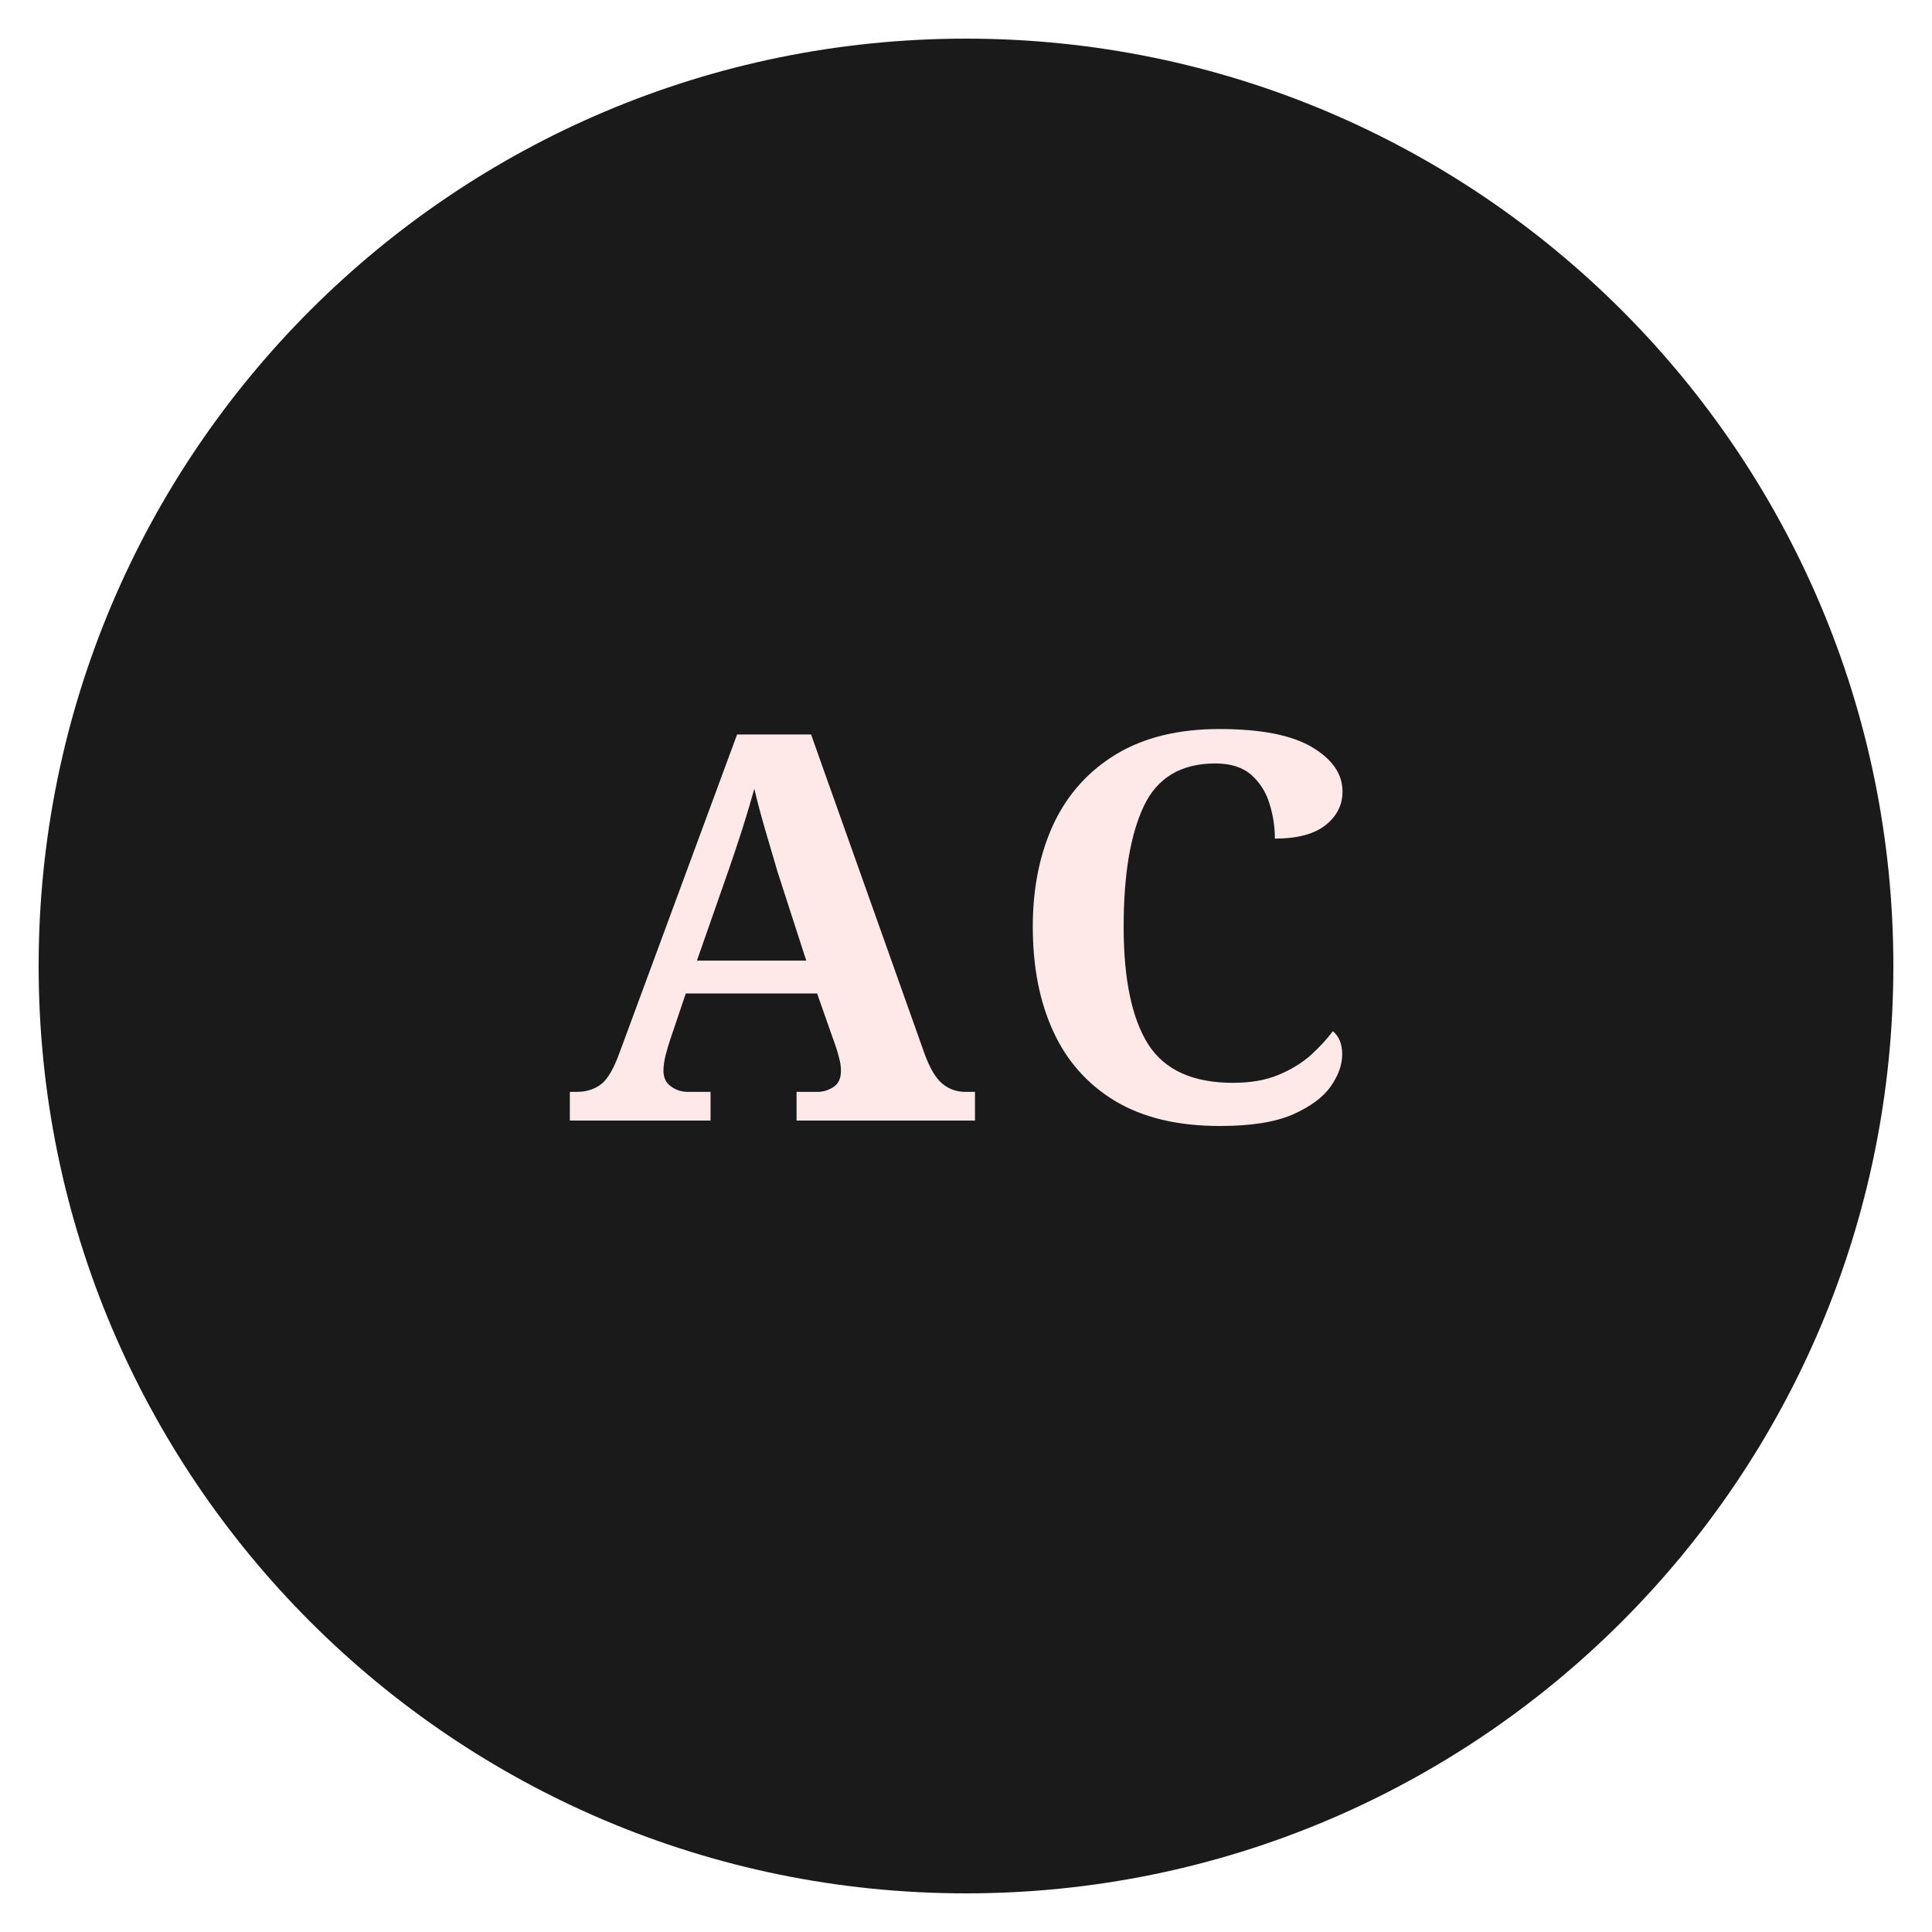
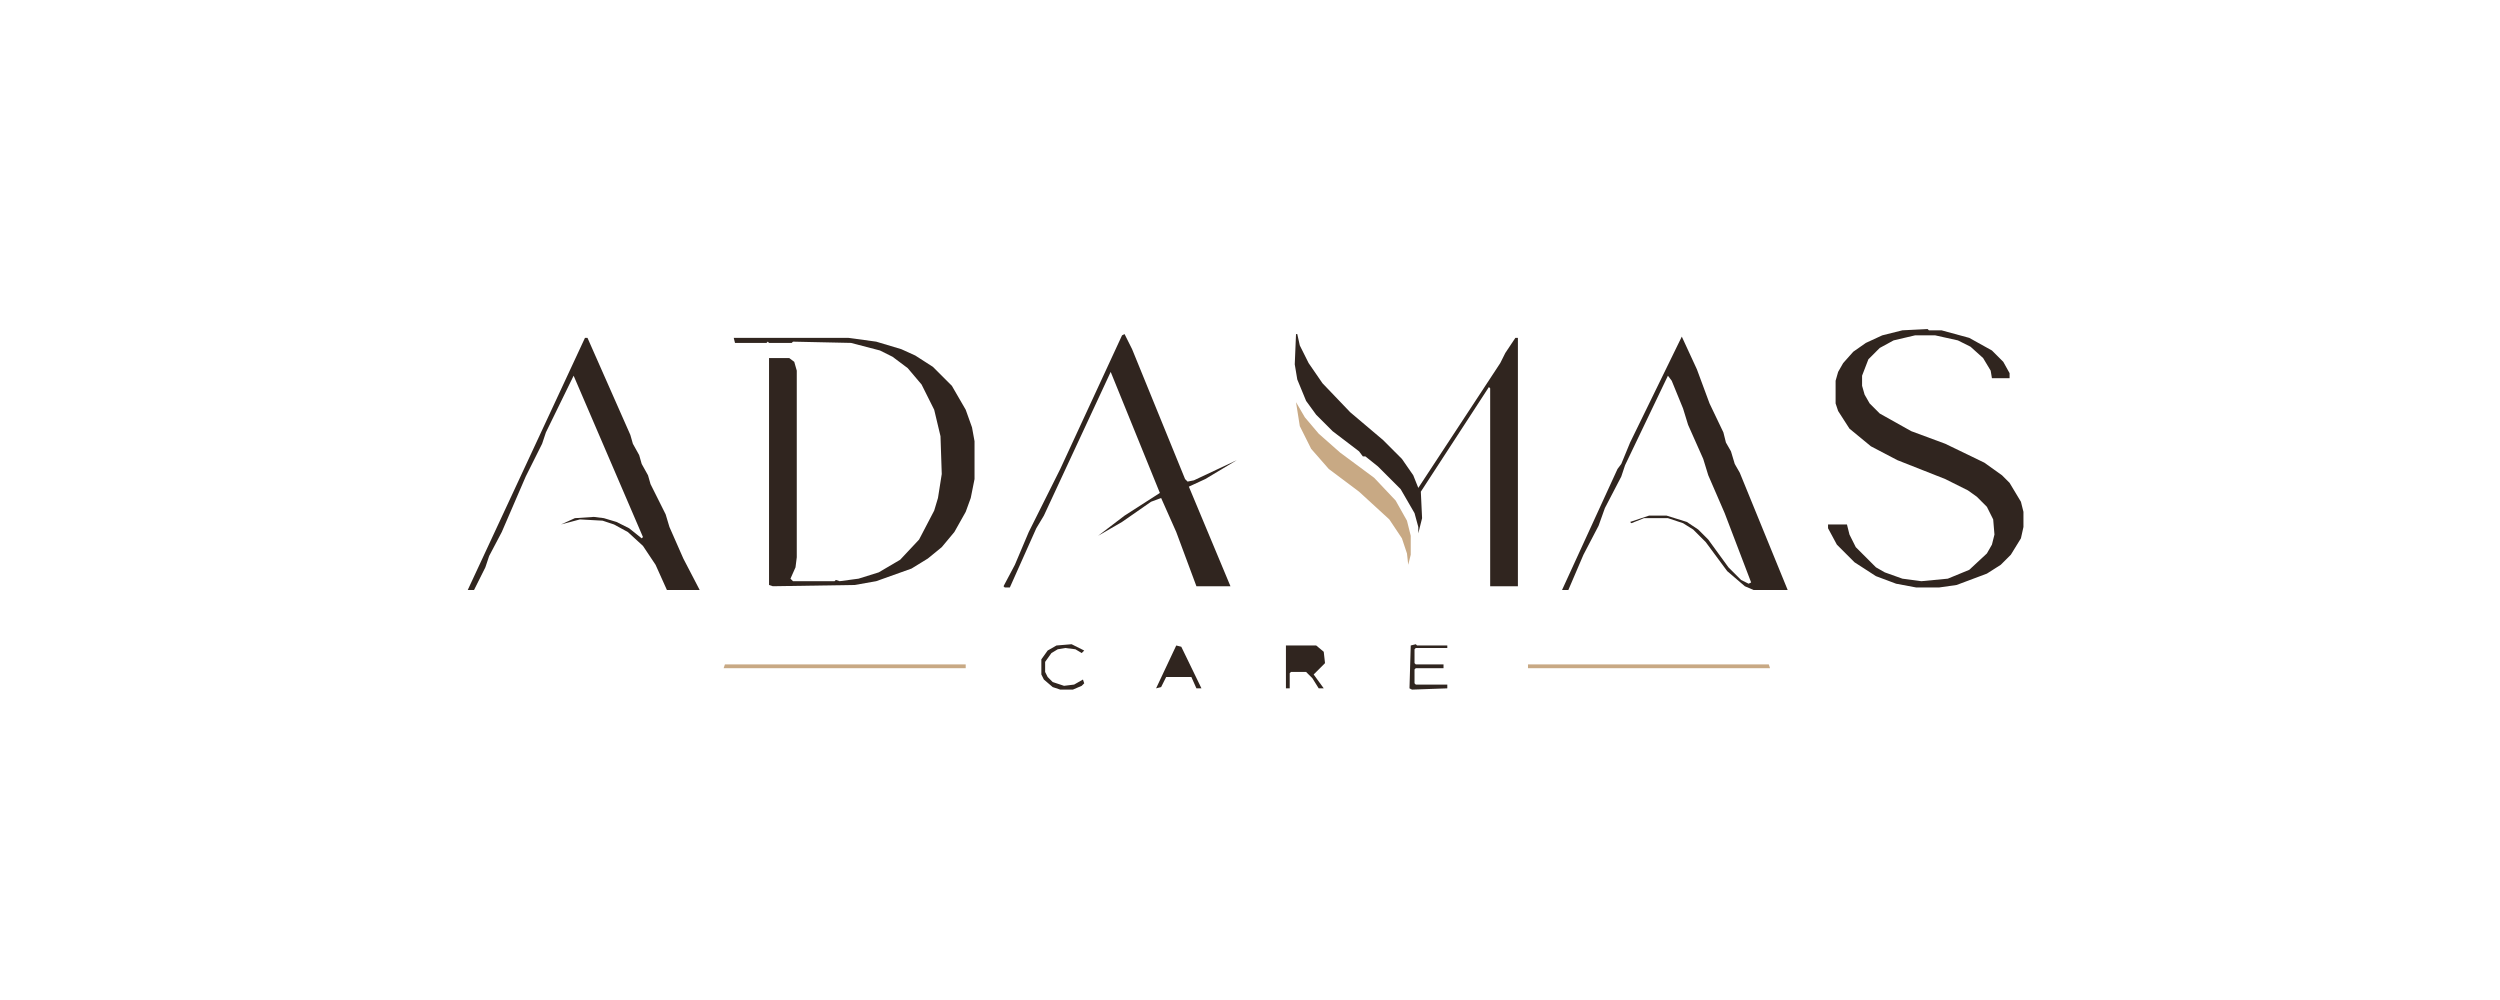
- <svg xmlns="http://www.w3.org/2000/svg" viewBox="0 0 100 100" width="100" height="100">
-   <circle cx="50" cy="50" r="48" fill="#1A1A1A" />
-   <text x="50" y="58" text-anchor="middle" font-family="Georgia, serif" font-size="28" font-weight="600" fill="#FFE8E8" letter-spacing="2">AC</text>
+ <svg xmlns="http://www.w3.org/2000/svg" viewBox="0 0 1983 793" width="1983" height="793" role="img" aria-labelledby="title desc">
+   <g fill-rule="evenodd" shape-rendering="geometricPrecision">
+     <path d="M 1020 512 L 1020 546 L 1023 546 L 1023 534 L 1024 533 L 1036 533 L 1041 538 L 1046 546 L 1050 546 L 1042 535 L 1051 526 L 1050 517 L 1044 512 Z" fill="#30251F" />
+     <path d="M 1023 516 L 1024 515 L 1045 516 L 1048 520 L 1048 525 L 1046 528 L 1042 530 L 1024 530 L 1023 529 Z" fill="#30251F" />
+     <path d="M 933 512 L 917 546 L 921 545 L 925 537 L 945 537 L 949 546 L 953 546 L 937 513 Z" fill="#30251F" />
+     <path d="M 935 516 L 943 533 L 942 534 L 927 534 L 926 533 Z" fill="#30251F" />
+     <path d="M 1119 512 L 1118 546 L 1120 547 L 1148 546 L 1148 543 L 1123 543 L 1122 542 L 1122 531 L 1123 530 L 1145 530 L 1145 527 L 1123 527 L 1122 526 L 1122 515 L 1123 514 L 1148 514 L 1148 512 L 1124 512 L 1123 511 Z" fill="#30251F" />
+     <path d="M 838 512 L 831 516 L 826 523 L 826 535 L 828 539 L 835 545 L 841 547 L 851 547 L 858 544 L 860 542 L 859 539 L 852 543 L 844 544 L 835 541 L 831 537 L 829 533 L 829 525 L 834 518 L 839 515 L 845 514 L 853 515 L 858 518 L 860 516 L 850 511 Z" fill="#30251F" />
+     <path d="M 582 268 L 583 272 L 608 272 L 609 271 L 610 272 L 628 272 L 629 271 L 675 272 L 698 278 L 708 283 L 720 292 L 731 305 L 741 325 L 746 346 L 747 376 L 744 395 L 741 405 L 729 428 L 714 444 L 697 454 L 681 459 L 666 461 L 663 460 L 662 461 L 629 461 L 627 459 L 631 450 L 632 442 L 632 294 L 630 287 L 626 284 L 610 284 L 610 464 L 613 465 L 678 464 L 695 461 L 723 451 L 736 443 L 747 434 L 757 422 L 766 406 L 770 395 L 773 380 L 773 350 L 771 339 L 766 325 L 755 306 L 740 291 L 726 282 L 715 277 L 695 271 L 673 268 Z" fill="#30251F" />
+     <path d="M 466 268 L 464 268 L 371 468 L 376 468 L 385 450 L 388 441 L 398 422 L 417 378 L 430 352 L 433 343 L 455 298 L 510 426 L 509 427 L 499 419 L 489 414 L 479 411 L 471 410 L 456 411 L 445 416 L 460 412 L 478 413 L 487 416 L 498 422 L 510 433 L 520 448 L 529 468 L 555 468 L 542 443 L 531 418 L 528 408 L 516 384 L 514 377 L 509 368 L 507 361 L 502 352 L 500 345 Z" fill="#30251F" />
+     <path d="M 1334 267 L 1293 351 L 1286 368 L 1283 372 L 1239 468 L 1244 468 L 1256 440 L 1268 417 L 1273 403 L 1286 378 L 1289 369 L 1323 298 L 1326 302 L 1335 324 L 1339 337 L 1351 364 L 1355 377 L 1368 407 L 1389 462 L 1387 463 L 1381 460 L 1371 450 L 1355 428 L 1347 420 L 1338 414 L 1322 409 L 1308 409 L 1293 414 L 1294 415 L 1304 411 L 1323 411 L 1335 415 L 1343 420 L 1353 430 L 1370 453 L 1384 465 L 1391 468 L 1418 468 L 1380 375 L 1376 368 L 1373 358 L 1369 351 L 1367 343 L 1356 320 L 1346 293 Z" fill="#30251F" />
+     <path d="M 1028 265 L 1027 289 L 1029 301 L 1036 318 L 1044 329 L 1057 342 L 1078 358 L 1081 362 L 1083 362 L 1093 370 L 1111 388 L 1122 407 L 1125 418 L 1125 423 L 1128 411 L 1127 390 L 1181 307 L 1182 308 L 1182 465 L 1204 465 L 1204 268 L 1202 268 L 1194 280 L 1190 288 L 1125 387 L 1121 377 L 1112 364 L 1097 349 L 1071 327 L 1049 304 L 1038 288 L 1031 274 L 1029 265 Z" fill="#30251F" />
+     <path d="M 892 265 L 890 266 L 841 372 L 816 422 L 805 448 L 796 465 L 797 466 L 801 466 L 822 419 L 828 409 L 881 295 L 920 391 L 892 409 L 871 425 L 890 414 L 913 398 L 921 395 L 933 422 L 949 465 L 976 465 L 943 386 L 956 380 L 981 365 L 947 381 L 942 382 L 940 380 L 898 277 Z" fill="#30251F" />
+     <path d="M 1509 262 L 1493 266 L 1480 272 L 1470 279 L 1462 288 L 1458 295 L 1456 302 L 1456 320 L 1458 326 L 1467 340 L 1484 354 L 1505 365 L 1543 380 L 1561 389 L 1568 394 L 1576 402 L 1581 412 L 1582 424 L 1580 432 L 1576 439 L 1562 452 L 1545 459 L 1524 461 L 1509 459 L 1495 454 L 1488 450 L 1472 434 L 1467 424 L 1465 416 L 1450 416 L 1450 419 L 1457 432 L 1471 446 L 1488 457 L 1504 463 L 1520 466 L 1538 466 L 1552 464 L 1576 455 L 1587 448 L 1595 440 L 1603 427 L 1605 418 L 1605 406 L 1603 398 L 1594 383 L 1588 377 L 1574 367 L 1543 352 L 1516 342 L 1491 328 L 1483 320 L 1479 313 L 1477 306 L 1477 298 L 1482 285 L 1491 276 L 1502 270 L 1519 266 L 1535 266 L 1553 270 L 1563 275 L 1573 284 L 1579 294 L 1580 300 L 1594 300 L 1594 296 L 1589 287 L 1580 278 L 1562 268 L 1540 262 L 1530 262 L 1529 261 Z" fill="#30251F" />
+     <path d="M 1212 527 L 1212 530 L 1404 530 L 1403 527 Z" fill="#C8A984" />
+     <path d="M 574 530 L 766 530 L 766 527 L 575 527 Z" fill="#C8A984" />
+     <path d="M 1028 319 L 1031 338 L 1040 356 L 1054 372 L 1078 390 L 1102 412 L 1112 427 L 1116 439 L 1117 448 L 1119 440 L 1119 425 L 1116 413 L 1107 397 L 1090 379 L 1063 359 L 1046 344 L 1035 331 Z" fill="#C8A984" />
+   </g>
</svg>
